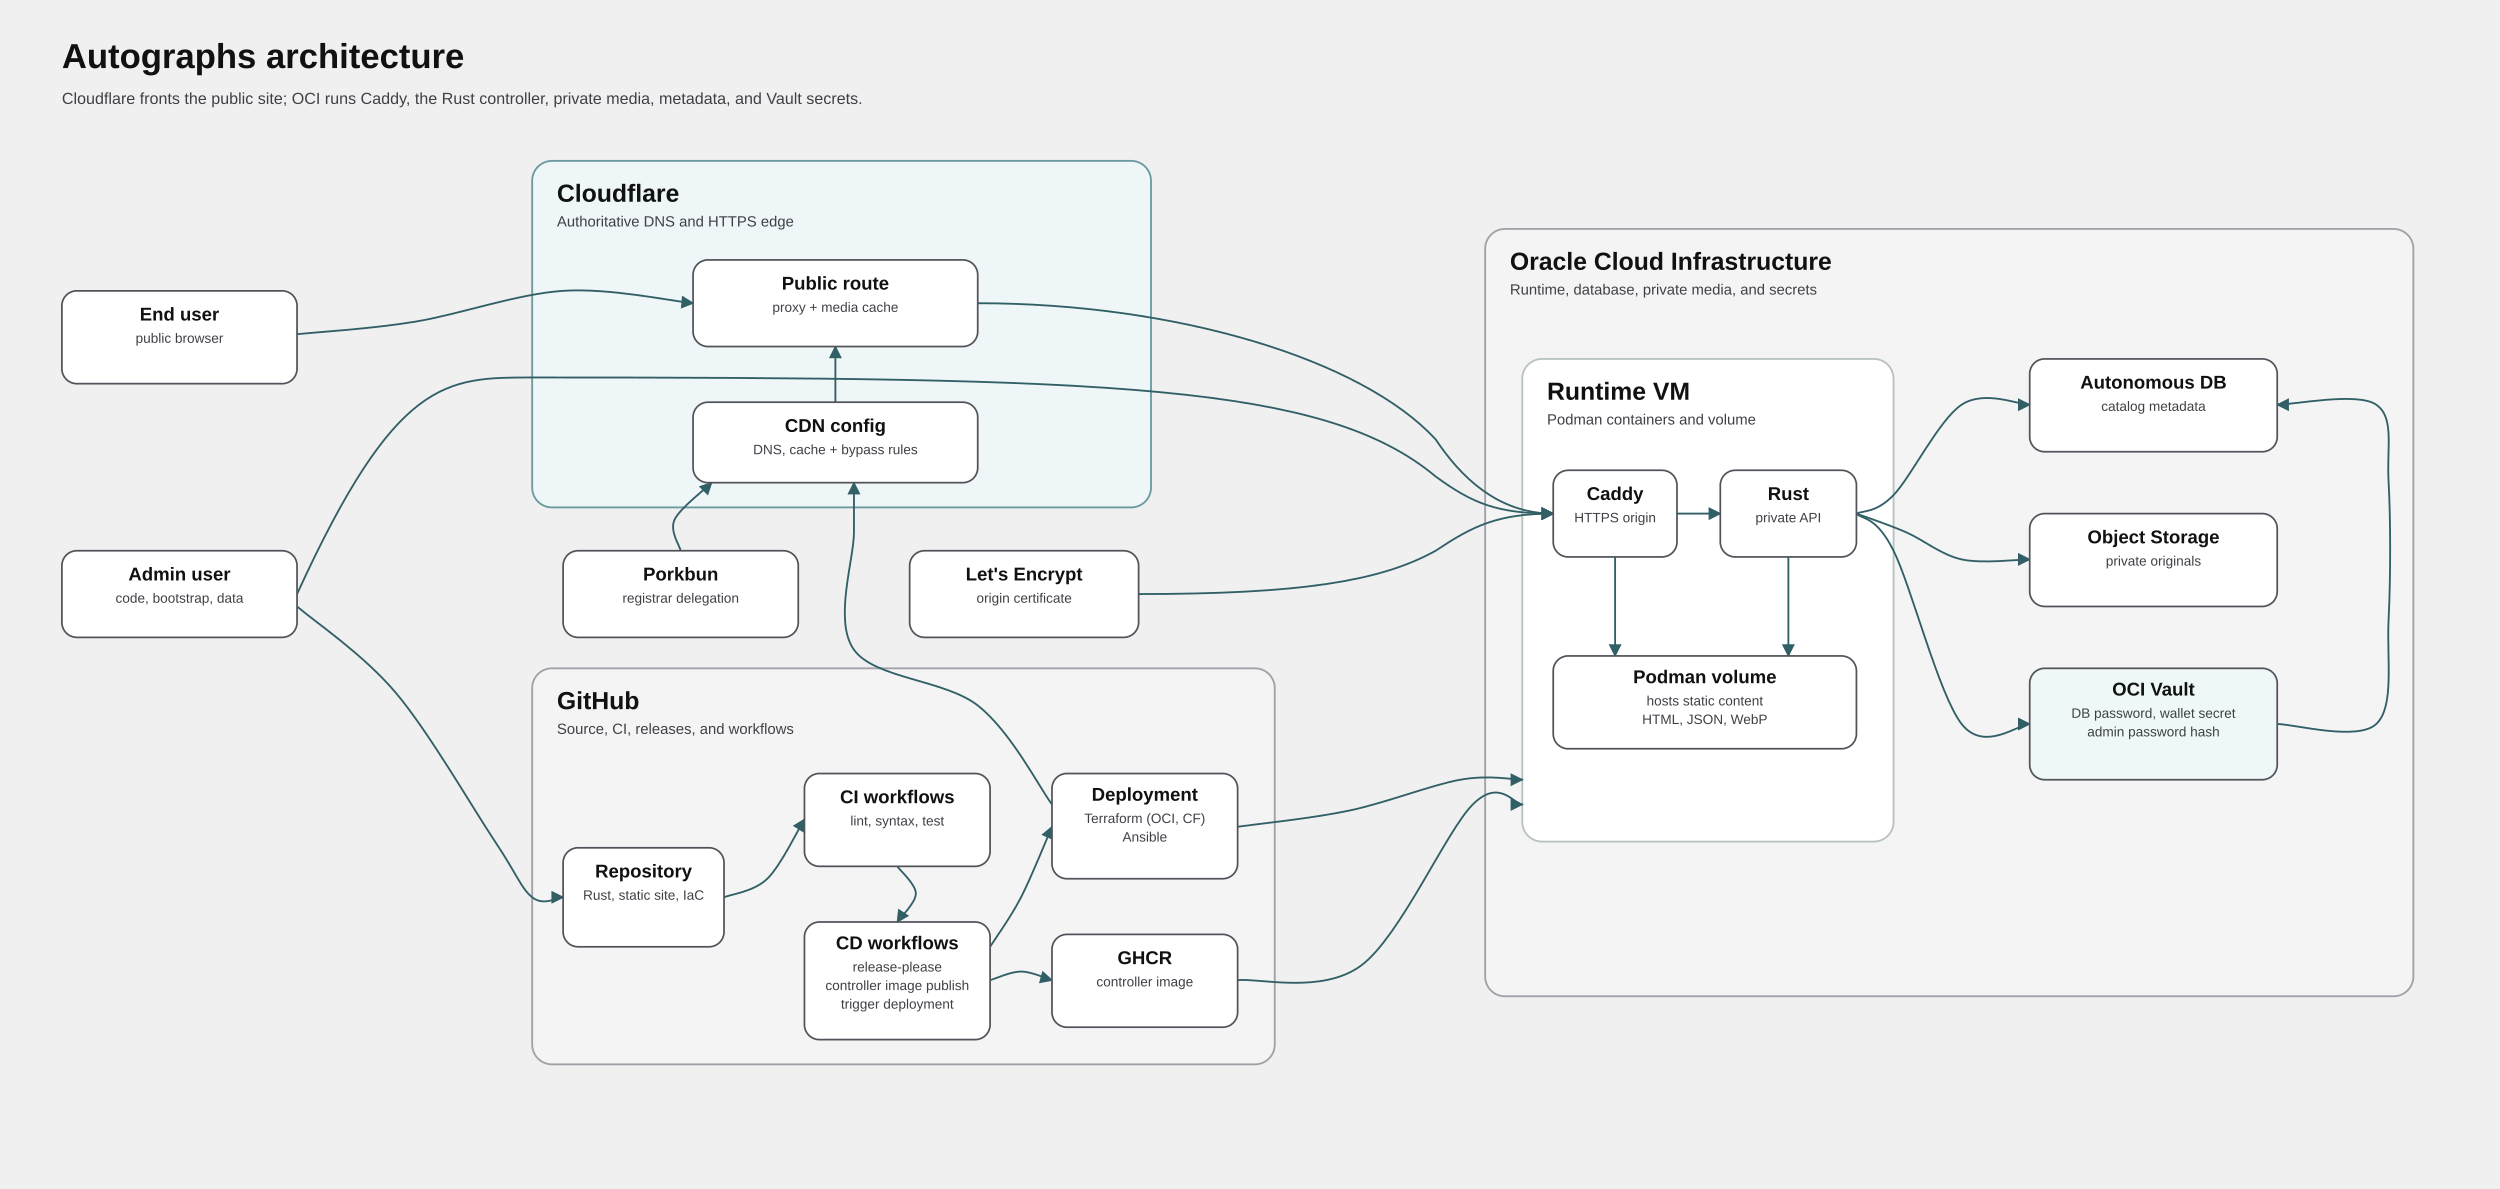
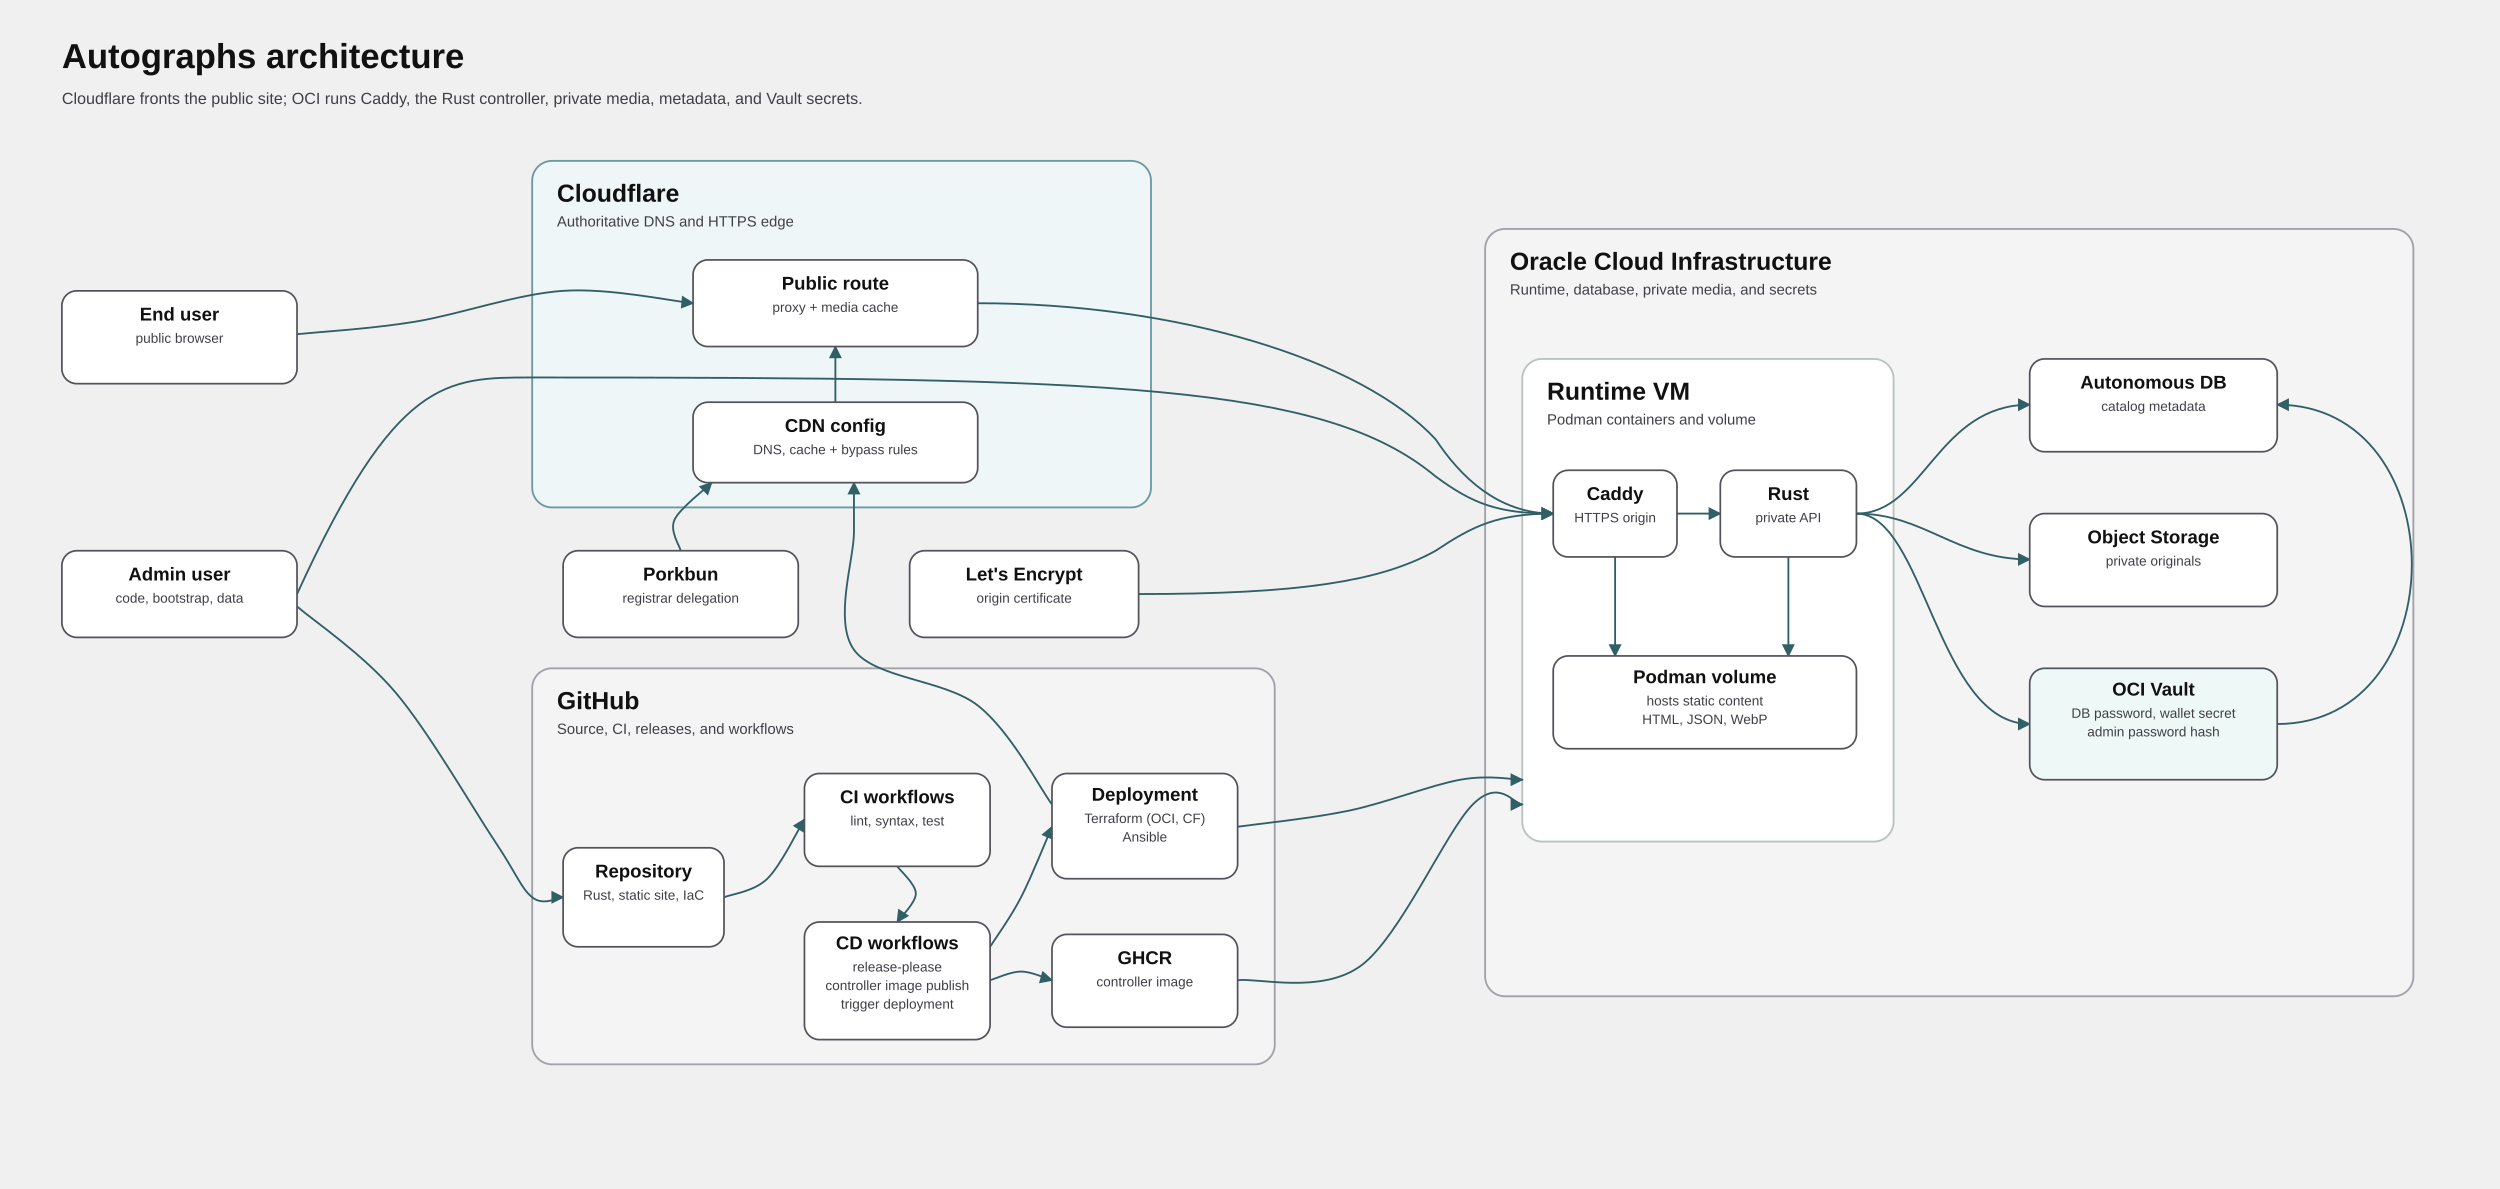
<svg xmlns="http://www.w3.org/2000/svg" viewBox="0 0 2020 960" role="img" aria-labelledby="title desc">
  <defs>
    <marker id="arrow" viewBox="0 0 10 10" refX="9" refY="5" markerWidth="7" markerHeight="7" orient="auto-start-reverse">
      <path d="M 0 0 L 10 5 L 0 10 z" fill="#315f66" />
    </marker>
    <style>
  .page-title { fill:#111; font:700 28px Arial,Helvetica,sans-serif; }
  .subtitle { fill:#3f3f46; font:13px Arial,Helvetica,sans-serif; }
  .zone { fill:#f4f4f5; stroke:#a1a1aa; stroke-width:1.5; }
  .edge-zone { fill:#eef6f7; stroke:#6b9aa0; }
  .panel { fill:#fff; stroke:#b8c3bf; stroke-width:1.5; }
  .box { fill:#fff; stroke:#52525b; stroke-width:1.4; }
  .accent { fill:#eef8f6; }
  .flow { fill:none; stroke:#315f66; stroke-width:1.5; stroke-linecap:round; stroke-linejoin:round; marker-end:url(#arrow); }
  .zone-title { fill:#111; font:700 20px Arial,Helvetica,sans-serif; }
  .zone-small { fill:#3f3f46; font:12px Arial,Helvetica,sans-serif; }
  .box-title { fill:#111; font:700 15px Arial,Helvetica,sans-serif; }
  .box-small { fill:#3f3f46; font:11px Arial,Helvetica,sans-serif; }
  .flow-label { fill:#315f66; font:600 11px Arial,Helvetica,sans-serif; paint-order:stroke; stroke:#fff; stroke-width:4px; stroke-linejoin:round; }
</style>
  </defs>
  <text x="50" y="55" class="page-title">Autographs architecture</text>
  <text x="50" y="84" class="subtitle">Cloudflare fronts the public site; OCI runs Caddy, the Rust controller, private media, metadata, and Vault secrets.</text>
  <rect x="430" y="130" width="500" height="280" rx="16" class="zone edge-zone" />
  <text x="450" y="163" class="zone-title">Cloudflare</text>
  <text x="450" y="183" class="zone-small">Authoritative DNS and HTTPS edge</text>
  <rect x="430" y="540" width="600" height="320" rx="16" class="zone" />
  <text x="450" y="573" class="zone-title">GitHub</text>
  <text x="450" y="593" class="zone-small">Source, CI, releases, and workflows</text>
  <rect x="1200" y="185" width="750" height="620" rx="16" class="zone" />
  <text x="1220" y="218" class="zone-title">Oracle Cloud Infrastructure</text>
  <text x="1220" y="238" class="zone-small">Runtime, database, private media, and secrets</text>
  <rect x="1230" y="290" width="300" height="390" rx="16" class="panel" />
  <text x="1250" y="323" class="zone-title">Runtime VM</text>
  <text x="1250" y="343" class="zone-small">Podman containers and volume</text>
  <path d="M 240 270 C 255.833 268.333 299.167 265.833 335 260 C 370.833 254.167 417.5 237.5 455 235 C 492.5 232.5 542.5 243.333 560 245" class="flow" />
  <path d="M 550 445 C 549.167 440.833 540.833 429.167 545 420 C 549.167 410.833 570 395 575 390" class="flow" />
  <path d="M 675 325 C 675 317.5 675 287.5 675 280" class="flow" />
  <path d="M 790 245 C 950 245 1100 290 1160 355 C 1180 385 1210 415 1255 415" class="flow" />
  <path d="M 240 480 C 320 305 360 305 430 305 C 900 305 1070 310 1160 385 C 1190 407 1210 415 1255 415" class="flow" />
  <path d="M 240 490 C 253.333 501.667 293.333 528.333 320 560 C 346.667 591.667 381.667 652.5 400 680 C 418.333 707.5 420.833 717.5 430 725 C 439.167 732.5 450.833 725 455 725" class="flow" />
  <path d="M 585 725 C 590.833 722.5 609.167 720.5 620 710 C 630.833 699.5 645 670 650 662" class="flow" />
  <path d="M 725 700 C 727.5 703.667 740 714.5 740 722 C 740 729.5 727.5 741.167 725 745" class="flow" />
  <path d="M 800 792 C 804.167 790.833 816.667 785 825 785 C 833.333 785 845.833 790.833 850 792" class="flow" />
  <path d="M 800 765 C 804.167 758.333 816.667 741.167 825 725 C 833.333 708.833 845.833 677.5 850 668" class="flow" />
  <path d="M 1000 668 C 1015 665.833 1060 661.333 1090 655 C 1120 648.667 1156.67 634.167 1180 630 C 1203.33 625.833 1221.67 630 1230 630" class="flow" />
  <path d="M 850 650 C 840 636.667 816.667 590.833 790 570 C 763.333 549.167 706.667 548.333 690 525 C 673.333 501.667 690 452.5 690 430 C 690 407.5 690 396.667 690 390" class="flow" />
  <path d="M 1000 792 C 1016.67 790 1068.33 803.667 1100 780 C 1131.67 756.333 1168.33 671.667 1190 650 C 1211.67 628.333 1223.33 650 1230 650" class="flow" />
  <path d="M 920 480 C 1050 480 1115 470 1160 445 C 1190 425 1210 415 1255 415" class="flow" />
  <path d="M 1355 415 C 1360.83 415 1384.17 415 1390 415" class="flow" />
  <path d="M 1305 450 C 1305 463.333 1305 516.667 1305 530" class="flow" />
  <path d="M 1445 450 C 1445 463.333 1445 516.667 1445 530" class="flow" />
-   <path d="M 1500 415 C 1505 412.5 1515.83 414.667 1530 400 C 1544.17 385.333 1566.67 339.167 1585 327 C 1603.33 314.833 1630.83 327 1640 327" class="flow" />
-   <path d="M 1500 415 C 1506.67 417.5 1525.83 423.833 1540 430 C 1554.17 436.167 1568.33 448.333 1585 452 C 1601.67 455.667 1630.83 452 1640 452" class="flow" />
-   <path d="M 1500 415 C 1505 420 1515.83 416.667 1530 445 C 1544.17 473.333 1566.67 561.667 1585 585 C 1603.33 608.333 1630.83 585 1640 585" class="flow" />
-   <path d="M 1840 585 C 1853.33 585 1905 599.167 1920 585 C 1935 570.833 1928.33 532.5 1930 500 C 1931.67 467.5 1931.67 418.833 1930 390 C 1928.33 361.167 1935 337.5 1920 327 C 1905 316.5 1853.33 327 1840 327" class="flow" />
+   <path d="M 1500 415 C 1555 415 1565 327 1640 327" class="flow" />
+   <path d="M 1500 415 C 1555 415 1580 452 1640 452" class="flow" />
+   <path d="M 1500 415 C 1555 415 1565 585 1640 585" class="flow" />
+   <path d="M 1840 585 C 1985 585 1985 327 1840 327" class="flow" />
  <rect x="560" y="210" width="230" height="70" rx="12" class="box" />
  <text x="675.0" y="234" text-anchor="middle" class="box-title">Public route</text>
  <text x="675.0" y="252" text-anchor="middle" class="box-small">proxy + media cache</text>
  <rect x="560" y="325" width="230" height="65" rx="12" class="box" />
  <text x="675.0" y="349" text-anchor="middle" class="box-title">CDN config</text>
  <text x="675.0" y="367" text-anchor="middle" class="box-small">DNS, cache + bypass rules</text>
  <rect x="455" y="685" width="130" height="80" rx="12" class="box" />
  <text x="520.0" y="709" text-anchor="middle" class="box-title">Repository</text>
  <text x="520.0" y="727" text-anchor="middle" class="box-small">Rust, static site, IaC</text>
  <rect x="650" y="625" width="150" height="75" rx="12" class="box" />
  <text x="725.0" y="649" text-anchor="middle" class="box-title">CI workflows</text>
  <text x="725.0" y="667" text-anchor="middle" class="box-small">lint, syntax, test</text>
  <rect x="650" y="745" width="150" height="95" rx="12" class="box" />
  <text x="725.0" y="767" text-anchor="middle" class="box-title">CD workflows</text>
  <text x="725.0" y="785" text-anchor="middle" class="box-small">release-please</text>
  <text x="725.0" y="800" text-anchor="middle" class="box-small">controller image publish</text>
  <text x="725.0" y="815" text-anchor="middle" class="box-small">trigger deployment</text>
  <rect x="850" y="625" width="150" height="85" rx="12" class="box" />
  <text x="925.0" y="647" text-anchor="middle" class="box-title">Deployment</text>
  <text x="925.0" y="665" text-anchor="middle" class="box-small">Terraform (OCI, CF)</text>
  <text x="925.0" y="680" text-anchor="middle" class="box-small">Ansible</text>
  <rect x="850" y="755" width="150" height="75" rx="12" class="box" />
  <text x="925.0" y="779" text-anchor="middle" class="box-title">GHCR</text>
  <text x="925.0" y="797" text-anchor="middle" class="box-small">controller image</text>
  <rect x="1255" y="380" width="100" height="70" rx="12" class="box" />
  <text x="1305.0" y="404" text-anchor="middle" class="box-title">Caddy</text>
  <text x="1305.0" y="422" text-anchor="middle" class="box-small">HTTPS origin</text>
  <rect x="1390" y="380" width="110" height="70" rx="12" class="box" />
  <text x="1445.0" y="404" text-anchor="middle" class="box-title">Rust</text>
  <text x="1445.0" y="422" text-anchor="middle" class="box-small">private API</text>
  <rect x="1255" y="530" width="245" height="75" rx="12" class="box" />
  <text x="1377.5" y="552" text-anchor="middle" class="box-title">Podman volume</text>
  <text x="1377.5" y="570" text-anchor="middle" class="box-small">hosts static content</text>
  <text x="1377.5" y="585" text-anchor="middle" class="box-small">HTML, JSON, WebP</text>
  <rect x="1640" y="290" width="200" height="75" rx="12" class="box" />
  <text x="1740.0" y="314" text-anchor="middle" class="box-title">Autonomous DB</text>
  <text x="1740.0" y="332" text-anchor="middle" class="box-small">catalog metadata</text>
  <rect x="1640" y="415" width="200" height="75" rx="12" class="box" />
  <text x="1740.0" y="439" text-anchor="middle" class="box-title">Object Storage</text>
  <text x="1740.0" y="457" text-anchor="middle" class="box-small">private originals</text>
  <rect x="1640" y="540" width="200" height="90" rx="12" class="box accent" />
  <text x="1740.0" y="562" text-anchor="middle" class="box-title">OCI Vault</text>
  <text x="1740.0" y="580" text-anchor="middle" class="box-small">DB password, wallet secret</text>
  <text x="1740.0" y="595" text-anchor="middle" class="box-small">admin password hash</text>
  <rect x="50" y="235" width="190" height="75" rx="12" class="box external" />
  <text x="145.0" y="259" text-anchor="middle" class="box-title">End user</text>
  <text x="145.0" y="277" text-anchor="middle" class="box-small">public browser</text>
  <rect x="455" y="445" width="190" height="70" rx="12" class="box external" />
  <text x="550.0" y="469" text-anchor="middle" class="box-title">Porkbun</text>
  <text x="550.0" y="487" text-anchor="middle" class="box-small">registrar delegation</text>
  <rect x="50" y="445" width="190" height="70" rx="12" class="box external" />
  <text x="145.0" y="469" text-anchor="middle" class="box-title">Admin user</text>
  <text x="145.0" y="487" text-anchor="middle" class="box-small">code, bootstrap, data</text>
  <rect x="735" y="445" width="185" height="70" rx="12" class="box external" />
  <text x="827.5" y="469" text-anchor="middle" class="box-title">Let's Encrypt</text>
  <text x="827.5" y="487" text-anchor="middle" class="box-small">origin certificate</text>
</svg>
